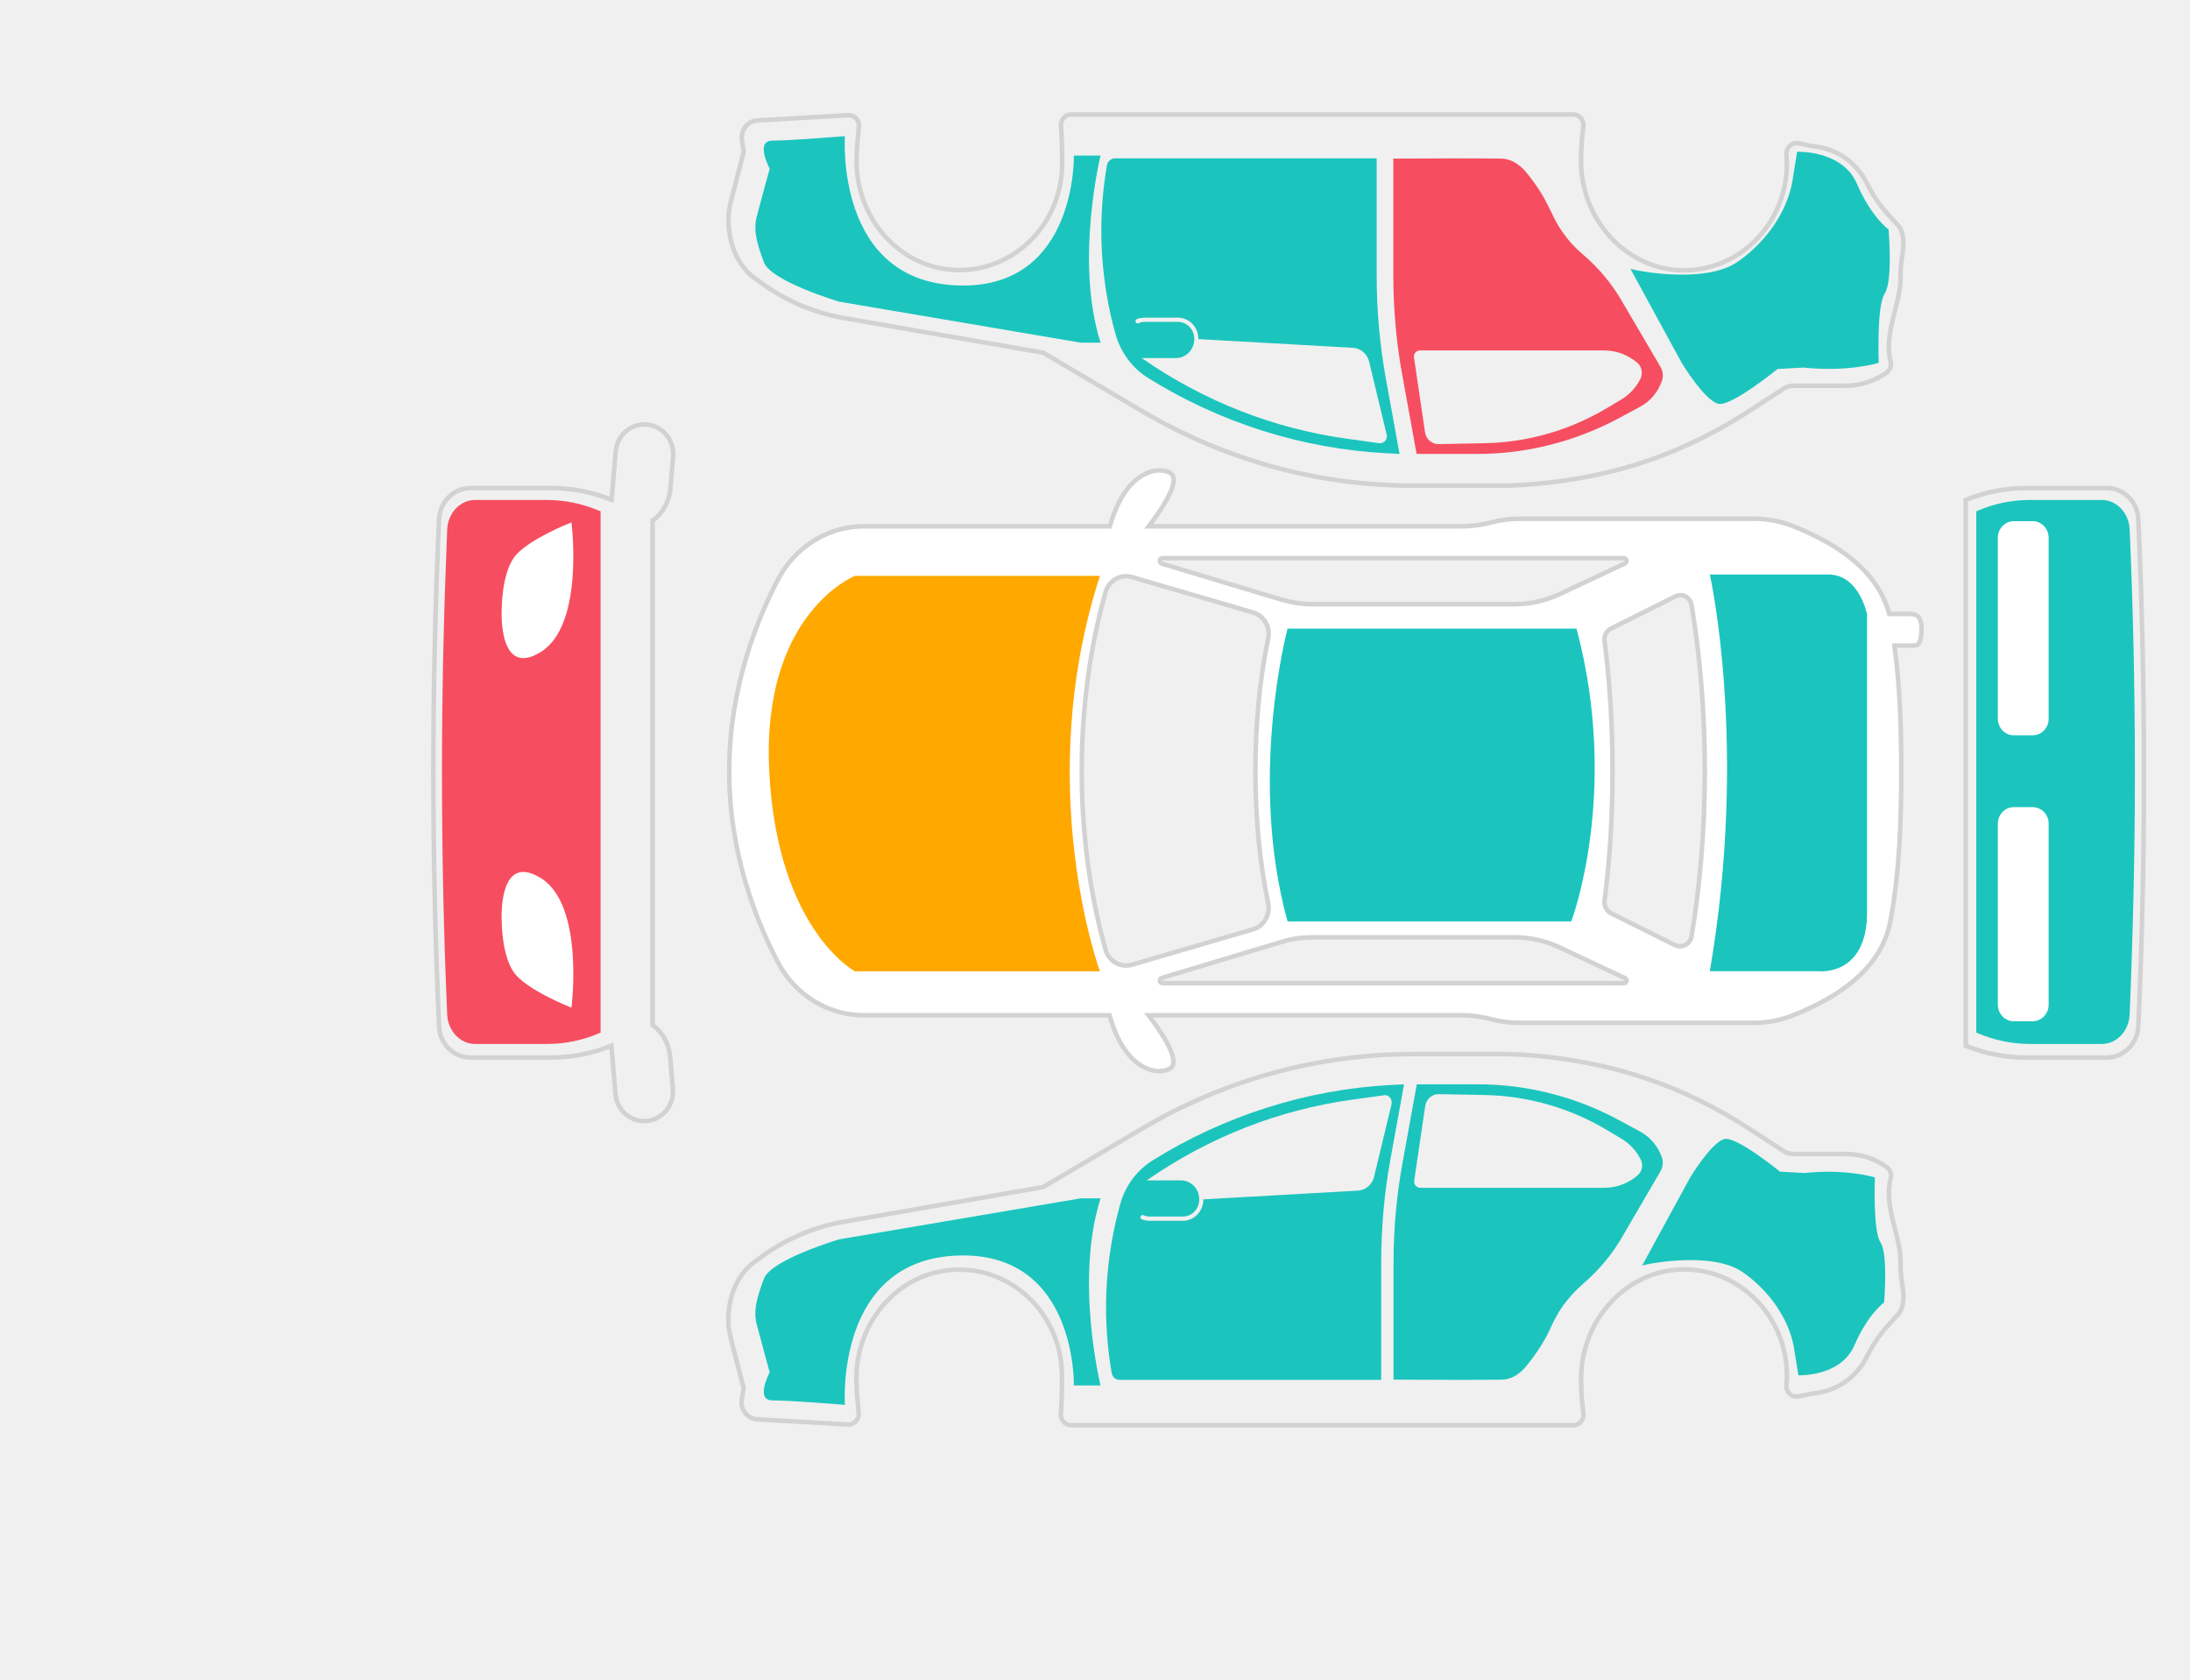
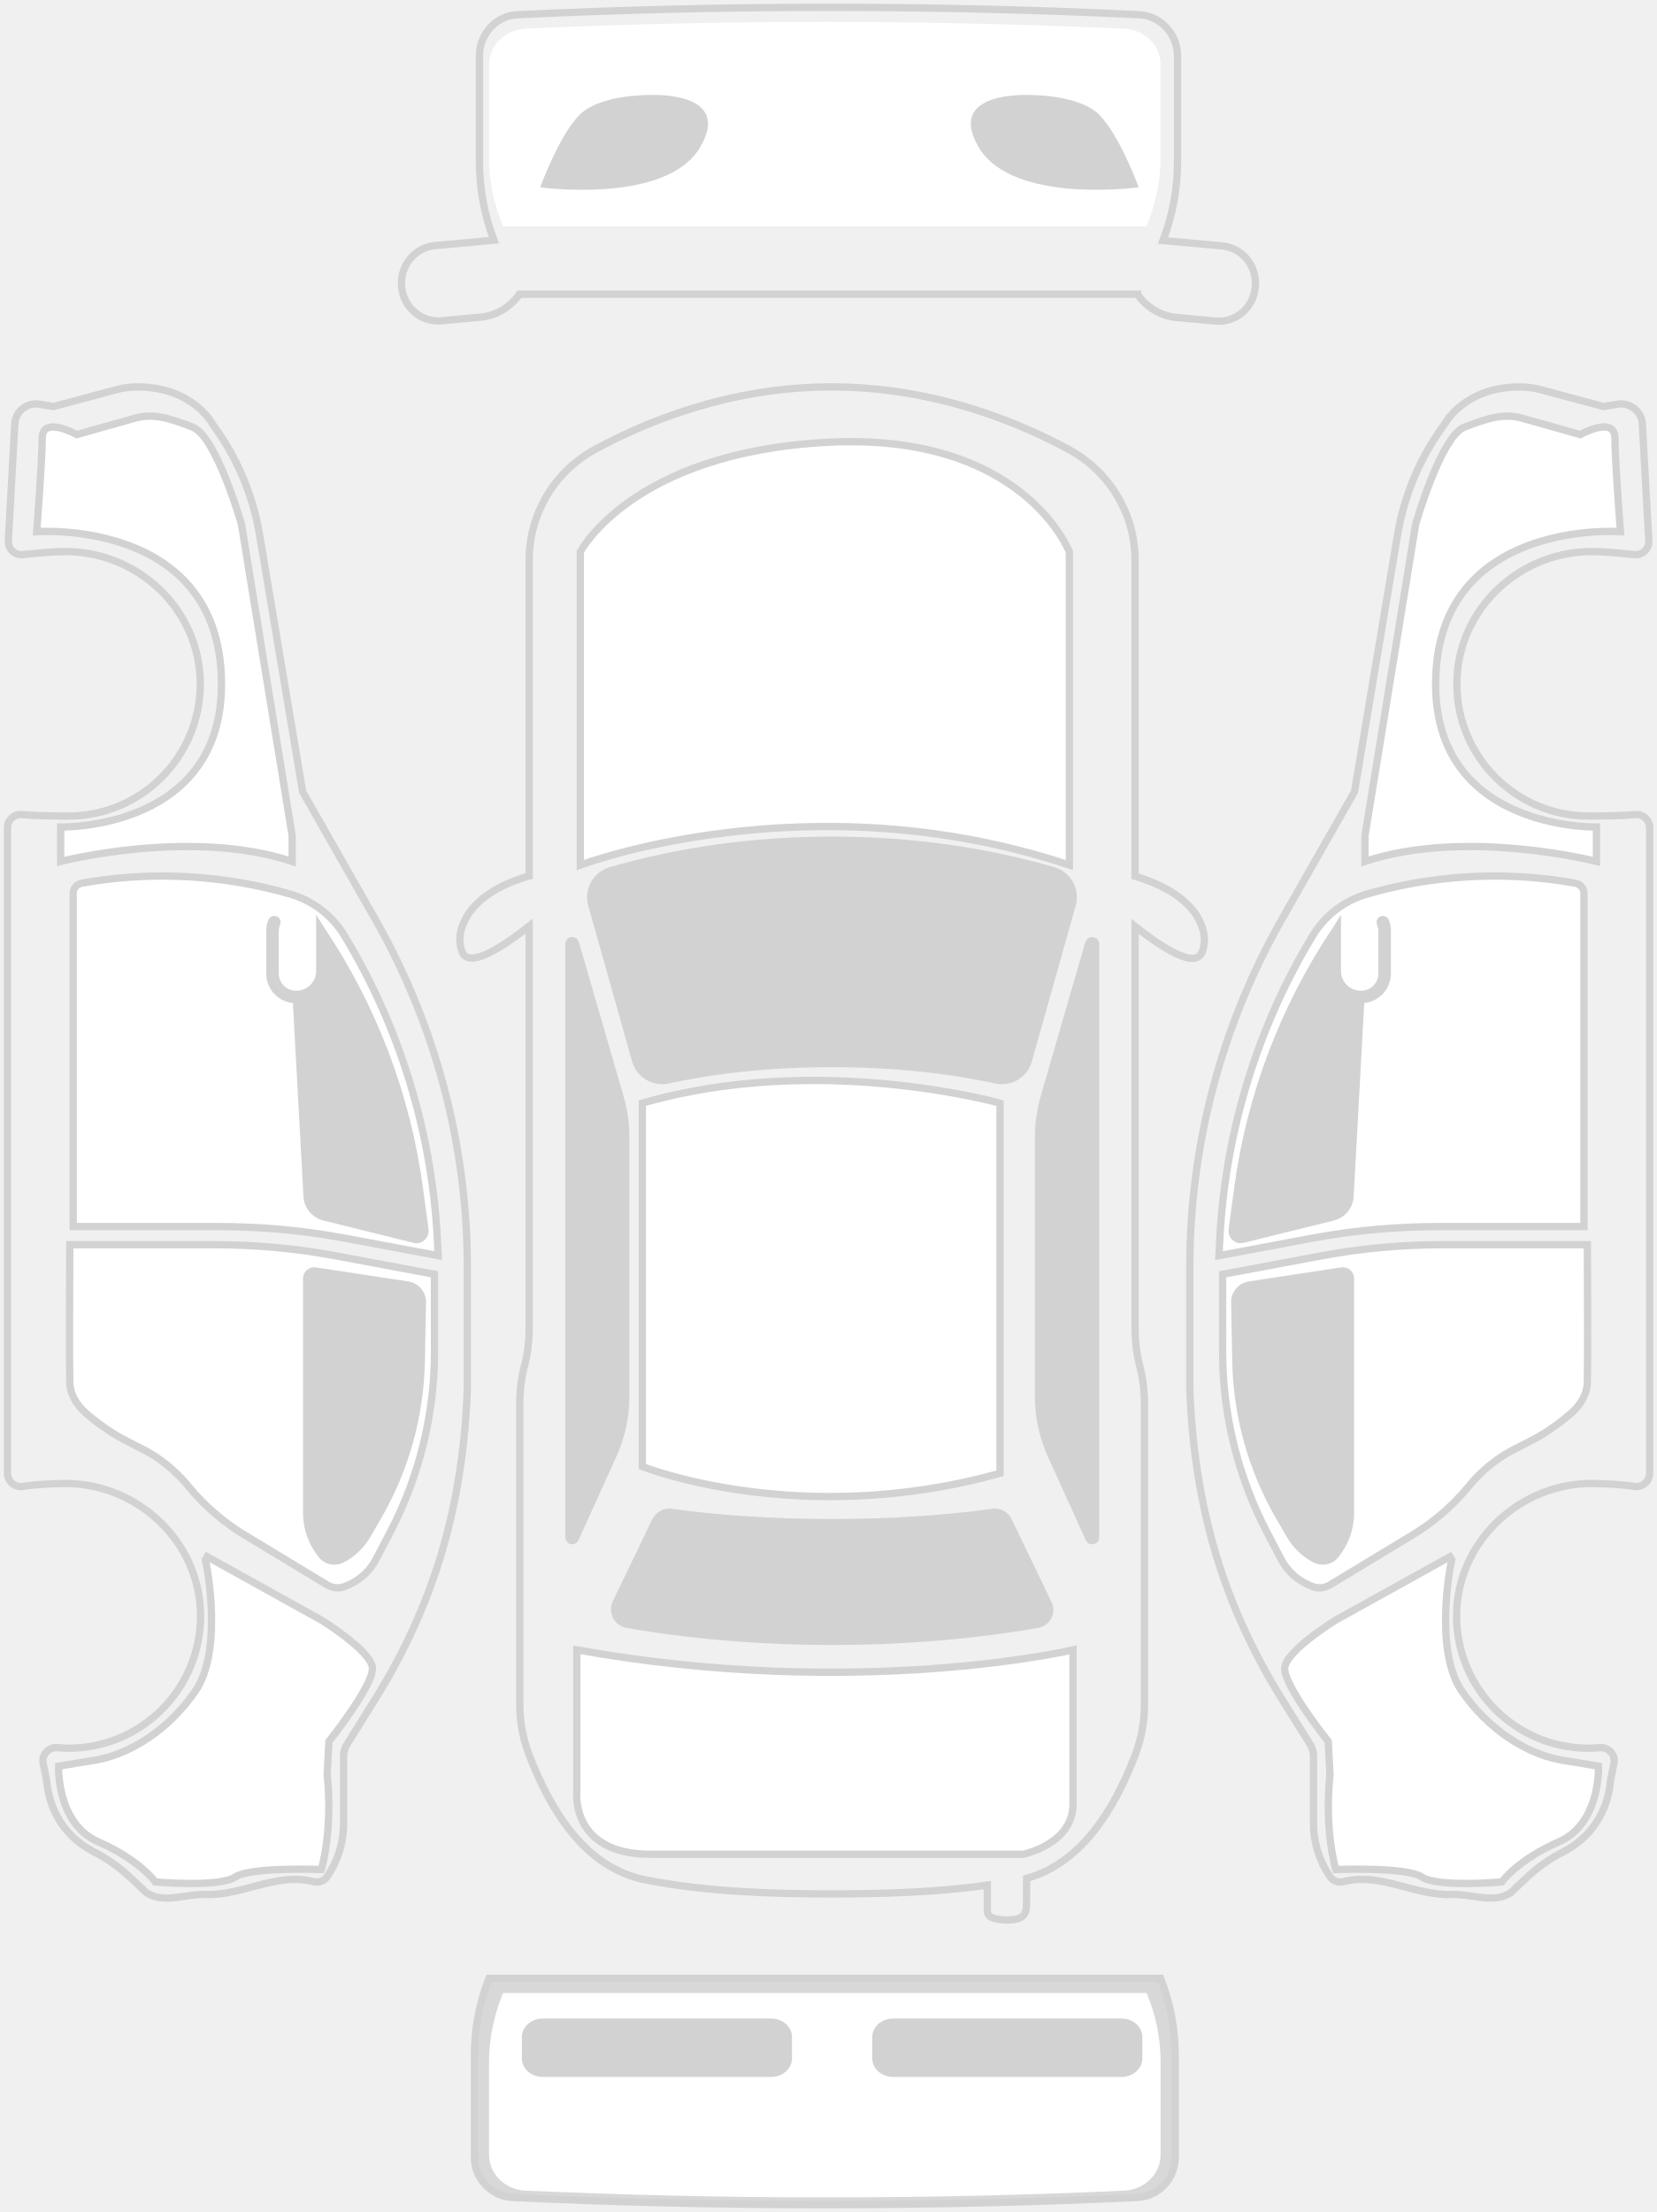
- <svg xmlns="http://www.w3.org/2000/svg" class="db ma" version="1.1" style="height: 370px; width: -webkit-fill-available">
-   <defs>
-     <linearGradient id="Gradient_local" x1="100%" y1="100%" x2="100%" y2="100%">
-       <stop offset="0%" style="stop-color: #fff;stop-opacity: 1" />
-       <stop offset="0%" style="stop-color: #fff;stop-opacity: 1" />
-       <stop offset="5%" style="stop-color: #ffdb4d;stop-opacity: 1" />
-       <stop offset="10%" style="stop-color: #ffdb4d; stop-opacity: 1" />
-       <stop offset="10%" style="stop-color: #fff; stop-opacity: 1" />
-       <stop offset="15%" style="stop-color: #fff; stop-opacity: 1" />
-       <stop offset="15%" style="stop-color: #ffdb4d; stop-opacity: 1" />
-       <stop offset="20%" style="stop-color: #ffdb4d; stop-opacity: 1" />
-       <stop offset="20%" style="stop-color: #fff; stop-opacity: 1" />
-       <stop offset="25%" style="stop-color: #fff; stop-opacity: 1" />
-       <stop offset="25%" style="stop-color: #ffdb4d; stop-opacity: 1" />
-       <stop offset="30%" style="stop-color: #ffdb4d; stop-opacity: 1" />
-       <stop offset="30%" style="stop-color: #fff; stop-opacity: 1" />
-       <stop offset="35%" style="stop-color: #fff; stop-opacity: 1" />
-       <stop offset="35%" style="stop-color: #ffdb4d; stop-opacity: 1" />
-       <stop offset="40%" style="stop-color: #ffdb4d; stop-opacity: 1" />
-       <stop offset="40%" style="stop-color: #fff; stop-opacity: 1" />
-       <stop offset="45%" style="stop-color: #fff; stop-opacity: 1" />
-       <stop offset="45%" style="stop-color: #ffdb4d; stop-opacity: 1" />
-       <stop offset="50%" style="stop-color: #ffdb4d; stop-opacity: 1" />
-       <stop offset="50%" style="stop-color: #fff; stop-opacity: 1" />
-       <stop offset="55%" style="stop-color: #fff; stop-opacity: 1" />
-       <stop offset="55%" style="stop-color: #ffdb4d; stop-opacity: 1" />
-       <stop offset="60%" style="stop-color: #ffdb4d; stop-opacity: 1" />
-       <stop offset="60%" style="stop-color: #fff; stop-opacity: 1" />
-       <stop offset="65%" style="stop-color: #fff; stop-opacity: 1" />
-       <stop offset="65%" style="stop-color: #ffdb4d; stop-opacity: 1" />
-       <stop offset="70%" style="stop-color: #ffdb4d; stop-opacity: 1" />
-       <stop offset="70%" style="stop-color: #fff; stop-opacity: 1" />
-       <stop offset="75%" style="stop-color: #fff; stop-opacity: 1" />
-       <stop offset="75%" style="stop-color: #ffdb4d; stop-opacity: 1" />
-       <stop offset="80%" style="stop-color: #ffdb4d; stop-opacity: 1" />
-       <stop offset="80%" style="stop-color: #fff; stop-opacity: 1" />
-       <stop offset="85%" style="stop-color: #fff; stop-opacity: 1" />
-       <stop offset="85%" style="stop-color: #ffdb4d; stop-opacity: 1" />
-       <stop offset="90%" style="stop-color: #ffdb4d; stop-opacity: 1" />
-       <stop offset="90%" style="stop-color: #fff; stop-opacity: 1" />
-       <stop offset="95%" style="stop-color: #fff; stop-opacity: 1" />
-       <stop offset="95%" style="stop-color: #ffdb4d; stop-opacity: 1" />
-       <stop offset="100%" style="stop-color: #ffdb4d; stop-opacity: 1" />
-     </linearGradient>
-   </defs>
-   <g fill="none" fill-rule="evenodd">
-     <g>
-       <g transform="translate(156.5 219.5) rotate(180) translate(-188.5 -144.5)">
-         <g transform="translate(-75 50)">
-           <path d="m311.85 23.096c0-1.3-0.201-2.549-0.502-3.849l-2.862-11.08 0.402-2.445c0.402-2.237-1.205-4.317-3.414-4.421l-19.931-1.144c-1.406-0.104-2.51 1.144-2.41 2.549 0.201 2.185 0.452 4.421 0.502 6.814 0.402 13.472-9.84 24.916-22.842 24.76-12.4-0.104-22.441-10.559-22.441-23.46 0-2.965 0.05-5.618 0.251-8.323 0.1-1.352-0.954-2.497-2.259-2.497h-110.6c-1.406 0-2.46 1.248-2.259 2.705 0.351 2.341 0.502 4.734 0.502 7.334 0.151 13.004-9.94 24.188-22.491 24.292-12.601 0.104-22.842-10.455-22.842-23.46 0-0.676 0.05-1.405 0.1-2.081 0.151-1.56-1.255-2.757-2.711-2.445l-2.962 0.624c-1.305 0.104-5.322 0.572-8.886 3.901-1.556 1.456-2.56 3.017-3.263 4.421-1.205 2.445-2.761 4.734-4.619 6.762-0.803 0.884-1.657 1.821-2.46 2.705-1.857 3.225-0.1 6.71-0.251 10.455-0.201 6.45 3.815 12.692 2.209 19.142-0.251 0.936 0.1 1.977 0.853 2.497 2.661 1.925 5.824 2.913 9.087 2.913h11.547c0.653 0 1.255 0.156 1.807 0.468 2.611 1.665 5.171 3.381 7.782 5.046 9.639 6.294 20.182 10.924 31.327 13.576 0.602 0.156 1.205 0.26 1.807 0.416 7.581 1.665 14.509 2.341 20.282 2.497h20.734c20.935 0 41.518-5.67 59.691-16.437l21.738-12.848 43.928-7.646c6.878-1.196 13.404-4.057 19.027-8.375 0.05-0.052 6.426-3.485 6.426-13.368z" stroke="#D3D2D2" />
-           <path d="m166.04 58.376l-3.04 16.732 2.945-0.148c18.476-0.984 36.62-6.742 52.483-16.634 3.42-2.165 5.984-5.561 7.077-9.547 3.23-11.467 3.99-23.72 2.185-35.531l-0.285-1.722c-0.142-0.886-0.855-1.526-1.757-1.526h-57.613v25.886c0 7.529-0.665 15.108-1.995 22.49zm-0.285 12.352l3.847-15.994c0.427-1.722 1.852-2.953 3.562-3.051l34.055-1.919v-0.049c0-2.559 1.995-4.675 4.512-4.675h7.314c0.617 0 1.187 0.148 1.757 0.344 0.237 0.098 0.332 0.394 0.237 0.64-0.095 0.246-0.38 0.344-0.617 0.246-0.427-0.197-0.902-0.295-1.377-0.295h-7.314c-1.995 0-3.61 1.673-3.61 3.74v0.049c0 2.313 1.805 4.183 4.037 4.183h7.314 0.237l-0.38 0.246c-13.489 9.301-28.783 15.305-44.836 17.52l-7.077 0.984c-0.997 0.197-1.9-0.837-1.662-1.968z" fill="#E9E9E9" fill-rule="nonzero" id="sol_on_kapi" uib-tooltip="Orijinal" tooltip-append-to-body="true" style="fill: rgb(27,197,189);"> </path>
-           <path d="m328.49 199.3c-2.108 1.613-3.615 4.109-3.866 7.022l-0.602 7.022c-0.301 3.641 2.259 6.814 5.773 7.126s6.577-2.341 6.878-5.982l0.904-10.611c4.217 1.717 8.685 2.601 13.254 2.601h17.822c3.665 0 6.727-3.017 6.928-6.814 0.803-17.738 1.255-36.256 1.255-55.502v-0.416c0-19.402-0.452-38.077-1.255-55.918-0.151-3.797-3.213-6.814-6.928-6.814h-17.772c-4.569 0-9.037 0.884-13.254 2.601l-0.904-10.611c-0.301-3.641-3.414-6.294-6.878-5.982-3.514 0.312-6.075 3.537-5.773 7.126l0.602 7.022c0.251 2.913 1.707 5.41 3.866 7.022v111.11h-0.05z" stroke="#D3D2D2" />
-           <path d="m340 201.35c3.765 1.613 7.731 2.497 11.798 2.497h15.864c3.263 0 5.974-2.861 6.125-6.502 0.703-16.958 1.155-34.643 1.155-53.005v-0.416c0-18.518-0.402-36.36-1.155-53.422-0.151-3.641-2.862-6.502-6.125-6.502h-15.864c-4.066 0-8.033 0.832-11.798 2.497v114.85z" fill="#E9E9E9" fill-rule="nonzero" id="on_tampon" uib-tooltip="Değişmiş" tooltip-append-to-body="true" style="fill: rgb(246,78,96);">
-                             </path>
-           <path d="m300.87 101.87c-2.309-4.317-5.874-7.699-10.241-9.675-2.711-1.248-5.673-1.873-8.635-1.873h-54.119c-0.05-0.26-0.1-0.416-0.151-0.52-0.602-2.029-2.661-8.739-7.782-11.08-1.857-0.884-3.263-0.728-3.564-0.676-0.201 0-1.406 0.156-2.008 0.676-2.159 1.821 2.41 8.323 4.92 11.6h-68.879c-2.159 0-4.368-0.26-6.476-0.832-2.108-0.572-4.317-0.832-6.476-0.832h-51.559c-2.962 0-5.874 0.572-8.635 1.665-9.84 3.953-19.479 10.143-21.437 20.911-2.008 10.82-2.36 22.211-2.36 32.927 0 8.999 0.251 18.414 1.506 27.621h-4.267c-0.602 0-1.657 0-1.707 3.485 0 3.433 1.305 3.485 3.364 3.485h3.765c2.611 9.779 11.748 15.553 21.085 19.298 2.761 1.092 5.673 1.665 8.635 1.665h51.559c2.209 0 4.368-0.26 6.476-0.832 2.108-0.572 4.317-0.832 6.476-0.832h68.879c-2.51 3.277-7.079 9.779-4.92 11.6 0.602 0.52 1.807 0.676 2.008 0.676 0.301 0.052 1.707 0.208 3.564-0.676 5.071-2.341 7.129-9.051 7.782-11.08 0.05-0.104 0.1-0.312 0.151-0.52h54.119c2.962 0 5.924-0.624 8.635-1.873 4.317-1.977 7.932-5.358 10.241-9.675 4.418-8.375 10.844-23.668 10.844-42.342 0.05-18.622-6.376-33.915-10.794-42.29zm-186.3-4.473h101.66c0.653 0 0.803 0.936 0.151 1.144l-26.457 7.959c-2.209 0.676-4.518 0.988-6.828 0.988h-44.38c-3.514 0-6.978-0.78-10.141-2.289l-14.258-6.71c-0.552-0.26-0.351-1.092 0.251-1.092zm-14.91 83.279c-1.857-11.08-2.912-23.46-2.912-36.464s1.054-25.384 2.912-36.464c0.301-1.769 2.108-2.705 3.665-1.977l14.057 7.022c1.004 0.52 1.607 1.613 1.456 2.757-1.105 8.271-1.757 18.102-1.757 28.609 0 10.507 0.653 20.339 1.757 28.609 0.151 1.144-0.452 2.289-1.456 2.757l-14.057 7.022c-1.556 0.884-3.364-0.104-3.665-1.873zm116.57 10.351h-101.66c-0.602 0-0.803-0.832-0.251-1.144l14.258-6.71c3.163-1.508 6.627-2.289 10.141-2.289h44.38c2.309 0 4.619 0.364 6.828 0.988l26.457 7.959c0.602 0.208 0.502 1.196-0.151 1.196zm12.551-7.543c-0.703 2.601-3.313 4.109-5.824 3.381l-26.708-7.803c-2.41-0.728-3.866-3.225-3.313-5.774 1.807-8.583 2.811-18.518 2.811-29.13 0-10.611-1.004-20.547-2.811-29.13-0.502-2.549 0.904-5.046 3.313-5.774l26.708-7.803c2.51-0.728 5.121 0.78 5.824 3.381 3.364 12.016 5.221 25.28 5.221 39.325 0 14.045-1.857 27.361-5.221 39.325z" fill="#fff" fill-rule="nonzero" stroke="#D3D2D2" />
-           <path d="m59.277 54.594s6.118 1.95 15.529 0.975l5.365 0.293s9.223 7.509 12.047 7.216c2.824-0.341 7.718-8.435 7.718-8.435l10.635-19.503c-0.141 0.244-15.2 3.413-22.164-1.414-6.023-4.193-10.682-10.824-11.482-17.846l-0.8-4.876s-9.318-0.39-12.329 6.582c-3.012 6.973-6.541 9.459-6.541 9.459s-0.941 10.629 0.8 13.262c1.694 2.584 1.224 14.286 1.224 14.286z" fill="#E9E9E9" fill-rule="nonzero" id="sol_arka_camurluk" uib-tooltip="Orijinal" tooltip-append-to-body="true" style="fill: rgb(27,197,189);"> </path>
-           <path transform="translate(267.88 27.237) scale(-1) rotate(180) translate(-267.88 -27.237)" d="m234.26 49.983l53.188-9.03s15.014-4.466 16.577-8.686c1.563-4.22 2.368-7.018 1.563-10.109-0.805-3.092-2.842-10.502-2.842-10.502s3.315-6.183-0.616-6.183c-3.931 0-15.958-0.981-15.958-0.981s2.321 32.474-25.531 32.907c-25.568 0.397-24.904-28.637-24.904-28.637h-5.881s5.731 23.212 0 41.222h4.404z" fill="#E9E9E9" fill-rule="nonzero" id="sol_on_camurluk" uib-tooltip="Orijinal" tooltip-append-to-body="true" style="fill: rgb(27,197,189);"> </path>
-           <path d="m305.44 252.31c-5.623-4.317-12.099-7.178-19.027-8.375l-43.928-7.646-21.738-12.848c-18.174-10.768-38.757-16.437-59.691-16.437h-20.734c-5.824 0.208-12.701 0.832-20.282 2.497-0.602 0.156-1.205 0.26-1.807 0.416-11.095 2.601-21.638 7.282-31.327 13.576-2.611 1.665-5.171 3.381-7.782 5.046-0.552 0.312-1.205 0.468-1.807 0.468h-11.547c-3.263 0-6.426 1.04-9.087 2.913-0.803 0.572-1.105 1.56-0.853 2.497 1.607 6.45-2.46 12.692-2.209 19.142 0.1 3.745-1.607 7.282 0.251 10.455 0.803 0.884 1.657 1.821 2.46 2.705 1.857 2.029 3.414 4.265 4.619 6.762 0.703 1.352 1.707 2.965 3.263 4.421 3.564 3.329 7.581 3.797 8.886 3.901l2.962 0.624c1.456 0.312 2.811-0.936 2.711-2.445-0.05-0.676-0.1-1.352-0.1-2.081 0-13.004 10.241-23.564 22.842-23.46 12.551 0.104 22.642 11.288 22.491 24.292-0.05 2.601-0.151 4.994-0.502 7.334-0.201 1.405 0.853 2.705 2.259 2.705h110.55c1.305 0 2.36-1.144 2.259-2.497-0.201-2.705-0.251-5.306-0.251-8.323 0-12.9 10.041-23.356 22.441-23.46 13.003-0.104 23.244 11.34 22.842 24.76-0.05 2.393-0.301 4.63-0.502 6.814-0.151 1.456 1.004 2.653 2.41 2.549l19.931-1.144c2.209-0.104 3.765-2.185 3.414-4.421l-0.402-2.445 2.862-11.08c0.351-1.3 0.502-2.549 0.502-3.849 0-9.935-6.376-13.368-6.376-13.368z" stroke="#D3D2D2" />
-           <path transform="translate(267.88 261.26) scale(-1 1) rotate(180) translate(-267.88 -261.26)" d="m234.26 284.01l53.188-9.03s15.014-4.466 16.577-8.686c1.563-4.22 2.368-7.018 1.563-10.109-0.805-3.092-2.842-10.502-2.842-10.502s3.315-6.183-0.616-6.183c-3.931 0-15.958-0.981-15.958-0.981s2.321 32.474-25.531 32.907c-25.568 0.397-24.904-28.637-24.904-28.637h-5.881s5.731 23.212 0 41.222h4.404z" fill="#E9E9E9" fill-rule="nonzero" id="sag_on_camurluk" uib-tooltip="Orijinal" tooltip-append-to-body="true" style="fill: rgb(27,197,189);"> </path>
-           <path d="m114.9 247.46l0.047 0.098c2.276 3.931 5.169 7.42 8.584 10.319 1.755 1.474 3.272 3.145 4.505 4.914 1.233 1.72 1.897 3.145 2.608 4.619 0.617 1.228 1.233 2.555 2.229 4.177 0.996 1.572 2.087 3.096 3.272 4.521 1.518 1.818 3.462 2.899 5.311 2.948 2.466 0.049 5.881 0.049 10.196 0.049 5.596 0 11.287-0.049 13.706-0.049v-25.847c0-7.371-0.664-14.741-1.992-21.965l-3.13-17.248h-13.469c-10.813 0-21.578 2.752-31.158 7.911l-4.648 2.506c-2.276 1.228-3.936 3.243-4.79 5.749-0.332 0.983-0.19 2.064 0.332 2.997l8.394 14.299zm-3.984-16.904c0.948-1.916 2.419-3.489 4.221-4.57l3.13-1.867c8.204-4.914 17.452-7.567 26.937-7.764l10.149-0.197c1.518-0.049 2.845 1.13 3.035 2.654l2.419 16.412c0.142 0.835-0.474 1.572-1.328 1.572h-40.548c-2.703 0-5.264-0.983-7.351-2.752-0.948-0.835-1.233-2.309-0.664-3.489z" fill="#E9E9E9" fill-rule="nonzero" id="sag_arka_kapi" uib-tooltip="Değişmiş" tooltip-append-to-body="true" style="fill: rgb(246,78,96);"> 
-                             </path>
-           <path d="m169.03 253.22v25.886h57.66c0.855 0 1.615-0.64 1.757-1.526l0.285-1.722c1.805-11.811 1.045-24.065-2.185-35.531-1.14-3.986-3.657-7.382-7.077-9.547-15.911-9.941-34.055-15.65-52.531-16.634l-2.945-0.148 3.04 16.732c1.33 7.382 1.995 14.961 1.995 22.49zm-0.522-36.86l7.077 0.984c16.054 2.215 31.395 8.219 44.836 17.52l0.38 0.246h-0.237-7.314c-2.232 0-4.037 1.87-4.037 4.183v0.049c0 2.067 1.615 3.74 3.61 3.74h7.314c0.475 0 0.95-0.098 1.377-0.295 0.237-0.098 0.522 0 0.617 0.246 0.095 0.246 0 0.541-0.237 0.64-0.57 0.246-1.14 0.344-1.757 0.344h-7.314c-2.47 0-4.512-2.067-4.512-4.675v-0.049l-34.055-1.919c-1.71-0.098-3.135-1.329-3.562-3.051l-3.847-15.994c-0.332-1.083 0.57-2.116 1.662-1.968z" fill="#E9E9E9" fill-rule="nonzero" id="sag_on_kapi" uib-tooltip="Orijinal" tooltip-append-to-body="true" style="fill: rgb(27,197,189);"> </path>
-           <path d="m58.43 234.06s6.526-2.081 16.567-1.04l5.723-0.312s9.84-8.011 12.852-7.699c3.012 0.364 8.233 8.999 8.233 8.999l11.346 20.807c-0.151-0.26-16.216-3.641-23.646 1.508-6.426 4.473-11.396 11.548-12.25 19.038l-0.853 5.202s-9.94 0.416-13.153-7.022c-3.213-7.439-6.978-10.091-6.978-10.091s-1.004-11.34 0.853-14.149c1.807-2.757 1.305-15.241 1.305-15.241z" fill="#E9E9E9" fill-rule="nonzero" id="sag_arka_camurluk" uib-tooltip="Orijinal" tooltip-append-to-body="true" style="fill: rgb(27,197,189);">
-                             </path>
-           <path d="m230 100s14.961 40.833 0 87.129h53.968s20.633-8.167 18.876-43.07c-1.757-34.904-18.876-44.059-18.876-44.059h-53.968z" fill="#E9E9E9" fill-rule="nonzero" id="on_kaput" uib-tooltip="Boyalı" tooltip-append-to-body="true" style="fill: rgb(255,168,0);">
-                             </path>
-           <path d="m95.64 100.03h-23.897s-10.743-1.3-10.743 13.004v65.594s1.707 8.791 8.484 8.791h26.156s-8.534-37.712 0-87.389z" fill="#E9E9E9" fill-rule="nonzero" id="arka_kaput" uib-tooltip="Orijinal" tooltip-append-to-body="true" style="fill: rgb(27,197,189);">
-                             </path>
-           <path d="m126.16 111s-10.794 28.349-1.155 64.501h63.658s8.786-32.771 0-64.501h-62.503z" fill="#E9E9E9" fill-rule="nonzero" id="tavan" uib-tooltip="Orijinal" tooltip-append-to-body="true" style="fill: rgb(27,197,189);">
-                             </path>
-           <path d="m361.78 111.14s0.05-7.439-2.661-11.34c-2.711-3.901-12.701-7.803-12.701-7.803s-2.912 22.471 6.677 28.505c9.589 6.034 8.685-9.363 8.685-9.363z" fill="#fff" fill-rule="nonzero" />
-           <path d="m361.78 179.77s0.05 7.439-2.661 11.34-12.701 7.803-12.701 7.803-2.912-22.471 6.677-28.505c9.589-6.034 8.685 9.363 8.685 9.363z" fill="#fff" fill-rule="nonzero" />
-           <path d="m39.259 83.601c-4.217-1.717-8.685-2.601-13.254-2.601h-17.822c-3.665 0-6.727 3.017-6.928 6.814-0.803 17.738-1.255 36.256-1.255 55.502v0.416c0 19.402 0.452 38.077 1.255 55.918 0.151 3.797 3.213 6.814 6.928 6.814h17.822c4.569 0 9.037-0.884 13.254-2.601v-120.26z" stroke="#D3D2D2" />
-           <path d="m36.941 86.497c-3.765-1.613-7.731-2.497-11.798-2.497h-15.864c-3.263 0-5.974 2.861-6.125 6.502-0.703 16.958-1.155 34.643-1.155 53.005v0.416c0 18.518 0.402 36.36 1.155 53.422 0.151 3.641 2.862 6.502 6.125 6.502h15.864c4.066 0 8.033-0.832 11.798-2.497v-114.85z" fill="#E9E9E9" fill-rule="nonzero" id="arka_tampon" uib-tooltip="Orijinal" tooltip-append-to-body="true" style="fill: rgb(27,197,189);">
-                             </path>
-           <path d="m106.51 55.944c-0.522 0.934-0.664 2.015-0.332 2.997 0.854 2.506 2.561 4.521 4.79 5.749l4.648 2.506c9.58 5.209 20.345 7.911 31.158 7.911h13.421l3.13-17.248c1.328-7.223 1.992-14.643 1.992-21.965v-25.847c-2.419 0-8.062-0.049-13.706-0.049-4.316 0-7.778 0-10.196 0.049-1.85 0-3.794 1.081-5.311 2.948-1.186 1.425-2.276 2.948-3.272 4.521-1.043 1.671-1.66 2.948-2.229 4.177-0.711 1.474-1.375 2.899-2.608 4.619-1.28 1.769-2.798 3.44-4.505 4.914-3.415 2.948-6.308 6.388-8.584 10.319l-0.047 0.049v0.049l-8.347 14.299zm5.027-0.884c2.039-1.769 4.648-2.752 7.351-2.752h40.548c0.806 0 1.423 0.737 1.328 1.572l-2.419 16.412c-0.237 1.572-1.518 2.703-3.035 2.654l-10.149-0.197c-9.485-0.197-18.733-2.85-26.937-7.764l-3.13-1.867c-1.802-1.081-3.272-2.654-4.221-4.57-0.617-1.179-0.332-2.654 0.664-3.489z" fill="#E9E9E9" fill-rule="nonzero" id="sol_arka_kapi" uib-tooltip="Değişmiş" tooltip-append-to-body="true" style="fill: rgb(27,197,189);"> </path>
-           <path d="m28.681 136.18h-4.167c-1.908 0-3.514-1.613-3.514-3.641v-39.897c0-2.029 1.607-3.641 3.514-3.641h4.167c1.908 0 3.514 1.613 3.514 3.641v39.897c0 2.029-1.607 3.641-3.514 3.641z" fill="#fff" fill-rule="nonzero" />
-           <path d="m28.681 199.18h-4.167c-1.908 0-3.514-1.613-3.514-3.641v-39.897c0-2.029 1.607-3.641 3.514-3.641h4.167c1.908 0 3.514 1.613 3.514 3.641v39.897c0 2.029-1.607 3.641-3.514 3.641z" fill="#fff" fill-rule="nonzero" />
+ <svg xmlns="http://www.w3.org/2000/svg" class="db ma" version="1.1" viewBox="0 0 227 303" style="height: 370px; width: -webkit-fill-available">
+   <g id="Nakit-Sat" stroke="none" stroke-width="1" fill="none" fill-rule="evenodd">
+     <g id="DD-Nakitsat-03.1" transform="translate(-1002, -232)">
+       <g transform="translate(1003, 233)">
+         <path d="M94.656,63.844 C92.94,65.073 91.714,66.976 91.51,69.197 L91.02,74.549 C90.774,77.325 92.858,79.743 95.718,79.981 C98.578,80.219 101.07,78.197 101.315,75.421 L102.051,67.333 C105.483,68.642 109.119,69.316 112.837,69.316 L127.34,69.316 C130.323,69.316 132.815,67.016 132.979,64.122 C133.632,50.602 134,36.487 134,21.817 C134,21.698 134,21.619 134,21.5 C134,6.711 133.632,-7.522 132.979,-21.122 C132.856,-24.016 130.364,-26.316 127.34,-26.316 L112.877,-26.316 C109.16,-26.316 105.523,-25.642 102.092,-24.333 L101.356,-32.421 C101.111,-35.197 98.578,-37.219 95.759,-36.981 C92.899,-36.743 90.815,-34.285 91.06,-31.549 L91.551,-26.197 C91.755,-23.976 92.94,-22.073 94.697,-20.844 L94.697,63.844 L94.656,63.844 Z" stroke="#D3D2D2" fill="#F0F0F0" transform="translate(112.5, 21.5) rotate(-90) translate(-112.5, -21.5) " />
+         <path d="M98,60.083 C101.017,61.321 104.195,62 107.454,62 L120.167,62 C122.782,62 124.954,59.804 125.075,57.009 C125.638,43.991 126,30.415 126,16.319 C126,16.24 126,16.12 126,16 C126,1.785 125.678,-11.911 125.075,-25.009 C124.954,-27.804 122.782,-30 120.167,-30 L107.454,-30 C104.195,-30 101.017,-29.361 98,-28.083 L98,60.083 Z" id="path-item12" fill="#FFFFFF" fill-rule="nonzero" title="Ön tampon" transform="translate(112, 16) rotate(-90) translate(-112, -16) " class="">
+                </path>
+         <path d="M209.37,124.392 C207.524,121.065 204.674,118.46 201.182,116.937 C199.015,115.975 196.647,115.494 194.278,115.494 L151.01,115.494 C150.97,115.293 150.93,115.173 150.89,115.093 C150.408,113.53 148.762,108.359 144.668,106.555 C143.183,105.874 142.059,105.994 141.819,106.034 C141.658,106.034 140.695,106.154 140.213,106.555 C138.487,107.958 142.14,112.969 144.147,115.494 L89.078,115.494 C87.352,115.494 85.586,115.293 83.9,114.853 C82.214,114.412 80.448,114.211 78.722,114.211 L37.501,114.211 C35.133,114.211 32.805,114.652 30.597,115.494 C22.73,118.54 15.024,123.31 13.459,131.607 C11.853,139.945 11.572,148.723 11.572,156.98 C11.572,163.914 11.773,171.169 12.776,178.264 L9.365,178.264 C8.883,178.264 8.04,178.264 8,180.95 C8,183.595 9.044,183.635 10.689,183.635 L13.7,183.635 C15.787,191.171 23.092,195.62 30.557,198.506 C32.765,199.348 35.093,199.789 37.461,199.789 L78.682,199.789 C80.448,199.789 82.174,199.588 83.86,199.147 C85.546,198.707 87.312,198.506 89.038,198.506 L144.107,198.506 C142.1,201.031 138.447,206.042 140.173,207.445 C140.655,207.846 141.618,207.966 141.779,207.966 C142.019,208.006 143.143,208.126 144.628,207.445 C148.682,205.641 150.328,200.47 150.85,198.907 C150.89,198.827 150.93,198.666 150.97,198.506 L194.238,198.506 C196.606,198.506 198.975,198.025 201.142,197.063 C204.594,195.54 207.484,192.935 209.33,189.608 C212.862,183.154 218,171.37 218,156.98 C218.04,142.63 212.902,130.846 209.37,124.392 Z" id="Shape" stroke="#D3D2D2" fill="#F0F0F0" fill-rule="nonzero" transform="translate(113, 157) rotate(-90) translate(-113, -157) " />
+         <path d="M40.195,165.054 L121.474,165.054 C121.996,165.054 122.116,165.776 121.594,165.936 L100.442,172.069 C98.676,172.59 96.829,172.831 94.983,172.831 L59.502,172.831 C56.692,172.831 53.922,172.229 51.394,171.067 L39.995,165.896 C39.553,165.696 39.714,165.054 40.195,165.054 Z" id="Path" stroke="#D3D2D2" fill="#D3D2D2" fill-rule="nonzero" transform="translate(80.83324, 168.9425) rotate(-90) translate(-80.83324, -168.9425) " />
+         <path d="M185.836,172.859 L104.557,172.859 C104.076,172.859 103.915,172.217 104.356,171.977 L115.756,166.806 C118.284,165.644 121.054,165.043 123.863,165.043 L159.345,165.043 C161.191,165.043 163.038,165.323 164.804,165.804 L185.956,171.937 C186.438,172.097 186.358,172.859 185.836,172.859 Z" id="Path" stroke="#D3D2D2" fill="#D3D2D2" fill-rule="nonzero" transform="translate(145.1868, 168.9507) rotate(-90) translate(-145.1868, -168.9507) " />
+         <path d="M106.5,243.097 C105.015,234.559 104.172,225.019 104.172,214.999 C104.172,204.978 105.015,195.438 106.5,186.9 C106.74,185.538 108.185,184.816 109.43,185.377 L120.668,190.788 C121.471,191.189 121.953,192.031 121.832,192.913 C120.949,199.286 120.427,206.862 120.427,214.959 C120.427,223.055 120.949,230.631 121.832,237.004 C121.953,237.886 121.471,238.768 120.668,239.129 L109.43,244.54 C108.185,245.221 106.74,244.46 106.5,243.097 Z" id="Path" stroke="#D3D2D2" fill="#D3D2D2" fill-rule="nonzero" transform="translate(113.0111, 214.9897) rotate(-90) translate(-113.0111, -214.9897) " />
+         <g id="Group-4" transform="translate(162, 52)" stroke="#D3D2D2">
+           <path d="M129.901,106.906 C125.404,103.58 120.224,101.376 114.683,100.454 L79.549,94.563 L62.163,84.664 C47.628,76.368 31.166,72 14.422,72 L-2.161,72 C-6.819,72.16 -12.319,72.641 -18.382,73.924 C-18.864,74.044 -19.346,74.124 -19.828,74.244 C-28.702,76.248 -37.134,79.855 -44.883,84.704 C-46.971,85.987 -49.019,87.309 -51.107,88.592 C-51.548,88.832 -52.07,88.952 -52.552,88.952 L-61.787,88.952 C-64.397,88.952 -66.927,89.754 -69.055,91.197 C-69.697,91.637 -69.938,92.399 -69.737,93.12 C-68.453,98.09 -71.705,102.899 -71.504,107.868 C-71.424,110.754 -72.789,113.479 -71.303,115.924 C-70.661,116.605 -69.978,117.326 -69.336,118.008 C-67.85,119.571 -66.606,121.294 -65.642,123.218 C-65.08,124.26 -64.277,125.502 -63.032,126.624 C-60.181,129.189 -56.969,129.55 -55.925,129.63 L-53.556,130.111 C-52.392,130.351 -51.307,129.389 -51.388,128.227 C-51.428,127.706 -51.468,127.185 -51.468,126.624 C-51.468,116.605 -43.277,108.469 -33.199,108.55 C-23.161,108.63 -15.09,117.246 -15.21,127.265 C-15.251,129.269 -15.331,131.113 -15.612,132.916 C-15.773,133.998 -14.929,135 -13.805,135 L74.611,135 C75.655,135 76.498,134.118 76.418,133.076 C76.257,130.992 76.217,128.989 76.217,126.664 C76.217,116.725 84.247,108.67 94.165,108.59 C104.564,108.51 112.756,117.326 112.434,127.666 C112.394,129.51 112.193,131.233 112.033,132.916 C111.912,134.038 112.836,134.96 113.96,134.88 L129.901,133.998 C131.667,133.918 132.912,132.315 132.631,130.592 L132.31,128.708 L134.598,120.172 C134.88,119.17 135,118.208 135,117.206 C135,109.552 129.901,106.906 129.901,106.906 Z" id="Shape" fill="#F0F0F0" transform="translate(31.5, 103.5) rotate(-90) translate(-31.5, -103.5) " />
+           <path d="M13.05,141.698 L13.088,141.774 C14.89,144.792 17.18,147.472 19.884,149.698 C21.273,150.83 22.474,152.113 23.451,153.472 C24.427,154.792 24.952,155.887 25.516,157.019 C26.004,157.962 26.492,158.981 27.28,160.226 C28.069,161.434 28.932,162.604 29.871,163.698 C31.073,165.094 32.612,165.925 34.076,165.962 C36.029,166 38.732,166 42.149,166 C46.579,166 51.085,165.962 53,165.962 L53,146.113 C53,140.453 52.474,134.792 51.423,129.245 L48.945,116 L38.282,116 C29.721,116 21.198,118.113 13.613,122.075 L9.934,124 C8.131,124.943 6.817,126.491 6.141,128.415 C5.879,129.17 5.991,130 6.404,130.717 L13.05,141.698 Z" id="path-item4" fill="#FFFFFF" fill-rule="nonzero" title="Sağ arka kapı" transform="translate(29.5, 141) rotate(-90) translate(-29.5, -141) " class="">
+                   </path>
+           <path d="M6.985,98.121 L6.985,118 L52.626,118 C53.303,118 53.904,117.509 54.017,116.828 L54.243,115.506 C55.671,106.435 55.07,97.025 52.513,88.219 C51.611,85.158 49.618,82.55 46.912,80.887 C34.317,73.253 19.956,68.869 5.331,68.113 L3,68 L5.406,80.85 C6.459,86.519 6.985,92.339 6.985,98.121 Z" id="path-item5" fill="#FFFFFF" fill-rule="nonzero" title="Sağ ön kapı" transform="translate(29, 93) rotate(-90) translate(-29, -93) " class="">
+                   </path>
+           <path d="M-5.558,144.094 C-4.807,142.623 -3.643,141.415 -2.216,140.585 L0.262,139.151 C6.758,135.377 14.079,133.34 21.589,133.189 L29.624,133.038 C30.825,133 31.876,133.906 32.027,135.075 L33.942,147.679 C34.054,148.321 33.566,148.887 32.89,148.887 L0.788,148.887 C-1.353,148.887 -3.38,148.132 -5.032,146.774 C-5.783,146.132 -6.008,145 -5.558,144.094 Z" id="Path" fill="#D3D2D2" fill-rule="nonzero" transform="translate(14.08434, 140.9617) rotate(-90) translate(-14.08434, -140.9617) " />
+           <path d="M-4.123,84.263 L1.479,85.018 C14.186,86.719 26.329,91.33 36.969,98.473 L37.27,98.662 C37.194,98.662 37.119,98.662 37.082,98.662 L31.292,98.662 C29.525,98.662 28.096,100.098 28.096,101.874 L28.096,101.912 C28.096,103.499 29.375,104.784 30.954,104.784 L36.743,104.784 C37.119,104.784 37.495,104.709 37.834,104.557 C38.022,104.482 38.247,104.557 38.322,104.746 C38.397,104.935 38.322,105.162 38.134,105.238 C37.683,105.427 37.232,105.502 36.743,105.502 L30.954,105.502 C28.999,105.502 27.382,103.915 27.382,101.912 L27.382,101.874 L0.426,100.4 C-0.927,100.325 -2.055,99.38 -2.394,98.057 L-5.439,85.774 C-5.702,84.943 -4.988,84.149 -4.123,84.263 Z" id="Path" fill="#D3D2D2" fill-rule="nonzero" transform="translate(16.42844, 94.87695) rotate(-90) translate(-16.42844, -94.87695) " />
+           <path d="M13.913,168.011 C13.913,168.011 19.052,166.401 26.958,167.206 L31.464,166.964 C31.464,166.964 39.212,160.765 41.584,161.007 C43.955,161.289 48.066,167.971 48.066,167.971 L57,184.072 C56.881,183.87 44.232,181.254 38.382,185.239 C33.322,188.701 29.409,194.175 28.737,199.971 L28.065,203.997 C28.065,203.997 20.238,204.319 17.708,198.563 C15.178,192.806 12.213,190.754 12.213,190.754 C12.213,190.754 11.423,181.979 12.885,179.805 C14.308,177.671 13.913,168.011 13.913,168.011 Z" id="path-item1" fill="#FFFFFF" fill-rule="nonzero" title="Sağ arka çamurluk" transform="translate(34.5, 182.5) rotate(-90) translate(-34.5, -182.5) " class="">
+                   </path>
+           <path d="M14.533,52 L57.196,45.053 C57.196,45.053 69.239,41.617 70.492,38.37 C71.746,35.123 72.392,32.971 71.746,30.592 C71.1,28.214 69.466,22.512 69.466,22.512 C69.466,22.512 72.126,17.755 68.973,17.755 C65.819,17.755 56.173,17 56.173,17 C56.173,17 58.035,41.985 35.694,42.317 C15.185,42.623 15.718,20.285 15.718,20.285 L11,20.285 C11,20.285 15.597,38.143 11,52 L14.533,52 Z" id="path-item9" fill="#FFFFFF" fill-rule="nonzero" title="Sağ ön çamurluk" transform="translate(41.5, 34.5) scale(-1, 1) rotate(-90) translate(-41.5, -34.5) " class="">
+                   </path>
        </g>
+         <g id="Group-4-Copy" transform="translate(31.52548, 155.5) scale(-1, 1) translate(-31.52548, -155.5) translate(0.02548, 52)" stroke="#D3D2D2">
+           <path d="M129.901,106.906 C125.404,103.58 120.224,101.376 114.683,100.454 L79.549,94.563 L62.163,84.664 C47.628,76.368 31.166,72 14.422,72 L-2.161,72 C-6.819,72.16 -12.319,72.641 -18.382,73.924 C-18.864,74.044 -19.346,74.124 -19.828,74.244 C-28.702,76.248 -37.134,79.855 -44.883,84.704 C-46.971,85.987 -49.019,87.309 -51.107,88.592 C-51.548,88.832 -52.07,88.952 -52.552,88.952 L-61.787,88.952 C-64.397,88.952 -66.927,89.754 -69.055,91.197 C-69.697,91.637 -69.938,92.399 -69.737,93.12 C-68.453,98.09 -71.705,102.899 -71.504,107.868 C-71.424,110.754 -72.789,113.479 -71.303,115.924 C-70.661,116.605 -69.978,117.326 -69.336,118.008 C-67.85,119.571 -66.606,121.294 -65.642,123.218 C-65.08,124.26 -64.277,125.502 -63.032,126.624 C-60.181,129.189 -56.969,129.55 -55.925,129.63 L-53.556,130.111 C-52.392,130.351 -51.307,129.389 -51.388,128.227 C-51.428,127.706 -51.468,127.185 -51.468,126.624 C-51.468,116.605 -43.277,108.469 -33.199,108.55 C-23.161,108.63 -15.09,117.246 -15.21,127.265 C-15.251,129.269 -15.331,131.113 -15.612,132.916 C-15.773,133.998 -14.929,135 -13.805,135 L74.611,135 C75.655,135 76.498,134.118 76.418,133.076 C76.257,130.992 76.217,128.989 76.217,126.664 C76.217,116.725 84.247,108.67 94.165,108.59 C104.564,108.51 112.756,117.326 112.434,127.666 C112.394,129.51 112.193,131.233 112.033,132.916 C111.912,134.038 112.836,134.96 113.96,134.88 L129.901,133.998 C131.667,133.918 132.912,132.315 132.631,130.592 L132.31,128.708 L134.598,120.172 C134.88,119.17 135,118.208 135,117.206 C135,109.552 129.901,106.906 129.901,106.906 Z" id="Shape" fill="#F0F0F0" transform="translate(31.5, 103.5) rotate(-90) translate(-31.5, -103.5) " />
+           <path d="M13.05,141.698 L13.088,141.774 C14.89,144.792 17.18,147.472 19.884,149.698 C21.273,150.83 22.474,152.113 23.451,153.472 C24.427,154.792 24.952,155.887 25.516,157.019 C26.004,157.962 26.492,158.981 27.28,160.226 C28.069,161.434 28.932,162.604 29.871,163.698 C31.073,165.094 32.612,165.925 34.076,165.962 C36.029,166 38.732,166 42.149,166 C46.579,166 51.085,165.962 53,165.962 L53,146.113 C53,140.453 52.474,134.792 51.423,129.245 L48.945,116 L38.282,116 C29.721,116 21.198,118.113 13.613,122.075 L9.934,124 C8.131,124.943 6.817,126.491 6.141,128.415 C5.879,129.17 5.991,130 6.404,130.717 L13.05,141.698 Z" id="path-item7" fill="#FFFFFF" fill-rule="nonzero" title="Sol arka kapı" transform="translate(29.5, 141) rotate(-90) translate(-29.5, -141) " class="">
+                   </path>
+           <path d="M6.985,98.121 L6.985,118 L52.626,118 C53.303,118 53.904,117.509 54.017,116.828 L54.243,115.506 C55.671,106.435 55.07,97.025 52.513,88.219 C51.611,85.158 49.618,82.55 46.912,80.887 C34.317,73.253 19.956,68.869 5.331,68.113 L3,68 L5.406,80.85 C6.459,86.519 6.985,92.339 6.985,98.121 Z" id="path-item8" fill="#FFFFFF" fill-rule="nonzero" title="Sol ön kapı" transform="translate(29, 93) rotate(-90) translate(-29, -93) " class="">
+                   </path>
+           <path d="M-5.558,144.094 C-4.807,142.623 -3.643,141.415 -2.216,140.585 L0.262,139.151 C6.758,135.377 14.079,133.34 21.589,133.189 L29.624,133.038 C30.825,133 31.876,133.906 32.027,135.075 L33.942,147.679 C34.054,148.321 33.566,148.887 32.89,148.887 L0.788,148.887 C-1.353,148.887 -3.38,148.132 -5.032,146.774 C-5.783,146.132 -6.008,145 -5.558,144.094 Z" id="Path" fill="#D3D2D2" fill-rule="nonzero" transform="translate(14.08434, 140.9617) rotate(-90) translate(-14.08434, -140.9617) " />
+           <path d="M-4.123,84.263 L1.479,85.018 C14.186,86.719 26.329,91.33 36.969,98.473 L37.27,98.662 C37.194,98.662 37.119,98.662 37.082,98.662 L31.292,98.662 C29.525,98.662 28.096,100.098 28.096,101.874 L28.096,101.912 C28.096,103.499 29.375,104.784 30.954,104.784 L36.743,104.784 C37.119,104.784 37.495,104.709 37.834,104.557 C38.022,104.482 38.247,104.557 38.322,104.746 C38.397,104.935 38.322,105.162 38.134,105.238 C37.683,105.427 37.232,105.502 36.743,105.502 L30.954,105.502 C28.999,105.502 27.382,103.915 27.382,101.912 L27.382,101.874 L0.426,100.4 C-0.927,100.325 -2.055,99.38 -2.394,98.057 L-5.439,85.774 C-5.702,84.943 -4.988,84.149 -4.123,84.263 Z" id="Path" fill="#D3D2D2" fill-rule="nonzero" transform="translate(16.42844, 94.87695) rotate(-90) translate(-16.42844, -94.87695) " />
+           <path d="M13.913,168.011 C13.913,168.011 19.052,166.401 26.958,167.206 L31.464,166.964 C31.464,166.964 39.212,160.765 41.584,161.007 C43.955,161.289 48.066,167.971 48.066,167.971 L57,184.072 C56.881,183.87 44.232,181.254 38.382,185.239 C33.322,188.701 29.409,194.175 28.737,199.971 L28.065,203.997 C28.065,203.997 20.238,204.319 17.708,198.563 C15.178,192.806 12.213,190.754 12.213,190.754 C12.213,190.754 11.423,181.979 12.885,179.805 C14.308,177.671 13.913,168.011 13.913,168.011 Z" id="path-item3" fill="#FFFFFF" fill-rule="nonzero" title="Sol arka çamurluk" transform="translate(34.5, 182.5) rotate(-90) translate(-34.5, -182.5) " class="">
+                   </path>
+           <path d="M14.533,52 L57.196,45.053 C57.196,45.053 69.239,41.617 70.492,38.37 C71.746,35.123 72.392,32.971 71.746,30.592 C71.1,28.214 69.466,22.512 69.466,22.512 C69.466,22.512 72.126,17.755 68.973,17.755 C65.819,17.755 56.173,17 56.173,17 C56.173,17 58.035,41.985 35.694,42.317 C15.185,42.623 15.718,20.285 15.718,20.285 L11,20.285 C11,20.285 15.597,38.143 11,52 L14.533,52 Z" id="path-item11" fill="#FFFFFF" fill-rule="nonzero" title="Sol ön çamurluk" transform="translate(41.5, 34.5) scale(-1, 1) rotate(-90) translate(-41.5, -34.5) " class="">
+                   </path>
+         </g>
+         <path d="M125.269,160.859 C124.707,162.863 122.62,164.025 120.613,163.464 L99.259,157.452 C97.333,156.891 96.169,154.967 96.61,153.003 C98.055,146.389 98.858,138.733 98.858,130.556 C98.858,122.379 98.055,114.723 96.61,108.109 C96.209,106.145 97.333,104.221 99.259,103.66 L120.613,97.648 C122.62,97.087 124.707,98.249 125.269,100.253 C127.958,109.512 129.443,119.734 129.443,130.556 C129.443,141.378 127.958,151.64 125.269,160.859 Z" id="Path" stroke="#D3D2D2" fill="#D3D2D2" fill-rule="nonzero" transform="translate(112.98, 130.556) rotate(-90) translate(-112.98, -130.556) " />
+         <path d="M83,55 C83,55 94.894,86.4 83,122 L125.908,122 C125.908,122 142.313,115.72 140.916,88.88 C139.519,62.04 125.908,55 125.908,55 L83,55 Z" id="path-item10" stroke="#D3D2D2" fill="#FFFFFF" fill-rule="nonzero" title="Motor kaputu" transform="translate(112, 88.5) rotate(-90) translate(-112, -88.5) " class="">
+                </path>
+         <path d="M126,205.024 L106.684,205.024 C106.684,205.024 98,204.012 98,215.139 C98,226.266 98,266.162 98,266.162 C98,266.162 99.38,273 104.858,273 C110.336,273 126,273 126,273 C126,273 119.101,243.665 126,205.024 Z" id="path-item2" stroke="#D3D2D2" fill="#FFFFFF" fill-rule="nonzero" title="Arka kaput" transform="translate(112, 239) rotate(-90) translate(-112, -239) " class="">
+                </path>
+         <path d="M87.109,151 C87.109,151 78.512,172.536 86.189,200 L136.89,200 C136.89,200 143.887,175.105 136.89,151 L87.109,151 Z" id="path-item6" stroke="#D3D2D2" fill="#FFFFFF" fill-rule="nonzero" title="Tavan" transform="translate(111.5, 175.5) rotate(-90) translate(-111.5, -175.5) " class="">
+                </path>
+         <path d="M90.981,21.721 C90.981,21.721 91.023,16.001 88.792,13.001 C86.562,10 78.342,7 78.342,7 C78.342,7 75.946,24.281 83.836,28.922 C91.725,33.562 90.981,21.721 90.981,21.721 Z" id="Shape" fill="#D3D2D2" fill-rule="nonzero" transform="translate(84.5, 18.5) rotate(-90) translate(-84.5, -18.5) " />
+         <path d="M149.981,15.279 C149.981,15.279 150.023,20.999 147.792,23.999 C145.562,27 137.342,30 137.342,30 C137.342,30 134.946,12.719 142.836,8.078 C150.725,3.438 149.981,15.279 149.981,15.279 Z" id="Shape" fill="#D3D2D2" fill-rule="nonzero" transform="translate(143.5, 18.5) rotate(-90) translate(-143.5, -18.5) " />
+         <path d="M127.5,239.49 C124.17,238.177 120.642,237.5 117.035,237.5 L102.962,237.5 C100.068,237.5 97.65,239.808 97.491,242.714 C96.857,256.286 96.5,270.455 96.5,285.182 C96.5,285.301 96.5,285.381 96.5,285.5 C96.5,300.346 96.857,314.634 97.491,328.286 C97.61,331.192 100.028,333.5 102.962,333.5 L117.035,333.5 C120.642,333.5 124.17,332.823 127.5,331.51 L127.5,239.49 Z" id="Shape" stroke="#D3D2D2" fill="#D8D8D8" title="Arka tampon" transform="translate(112, 285.5) rotate(-90) translate(-112, -285.5) " />
+         <path d="M126,241.917 C122.983,240.679 119.805,240 116.546,240 L103.833,240 C101.218,240 99.046,242.196 98.925,244.991 C98.362,258.009 98,271.585 98,285.681 C98,285.76 98,285.88 98,286 C98,300.215 98.322,313.911 98.925,327.009 C99.046,329.804 101.218,332 103.833,332 L116.546,332 C119.805,332 122.983,331.361 126,330.083 L126,241.917 Z" id="path-item13" fill="#FFFFFF" fill-rule="nonzero" title="Arka tampon" transform="translate(112, 286) rotate(-90) translate(-112, -286) " class="">
+                </path>
+         <path d="M90.489,298 L87.511,298 C86.148,298 85,296.735 85,295.144 L85,263.856 C85,262.265 86.148,261 87.511,261 L90.489,261 C91.852,261 93,262.265 93,263.856 L93,295.144 C93,296.735 91.852,298 90.489,298 Z" id="Shape" fill="#D3D2D2" fill-rule="nonzero" transform="translate(89, 279.5) rotate(-90) translate(-89, -279.5) " />
+         <path d="M138.489,298 L135.511,298 C134.148,298 133,296.735 133,295.144 L133,263.856 C133,262.265 134.148,261 135.511,261 L138.489,261 C139.852,261 141,262.265 141,263.856 L141,295.144 C141,296.735 139.852,298 138.489,298 Z" id="Shape" fill="#D3D2D2" fill-rule="nonzero" transform="translate(137, 279.5) rotate(-90) translate(-137, -279.5) " />
      </g>
    </g>
  </g>
</svg>
